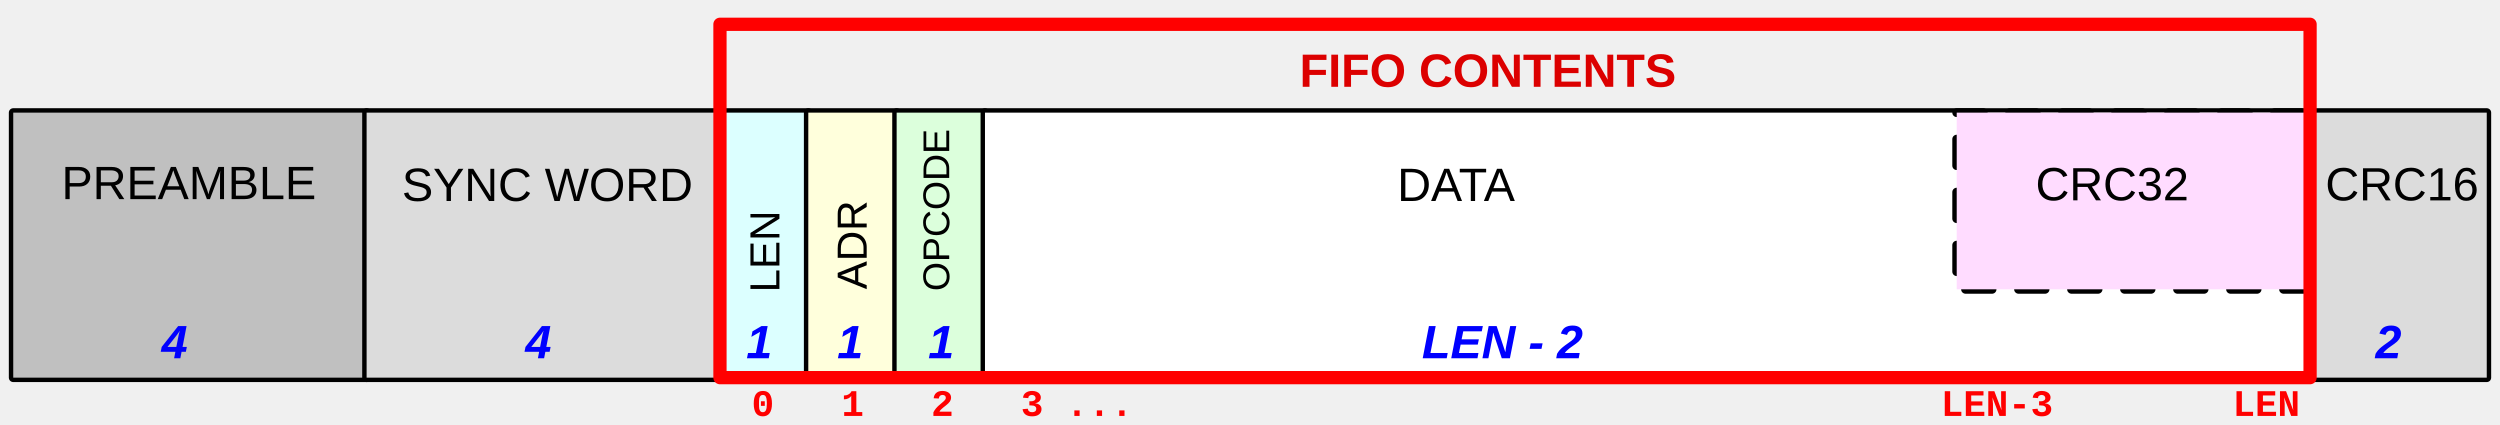
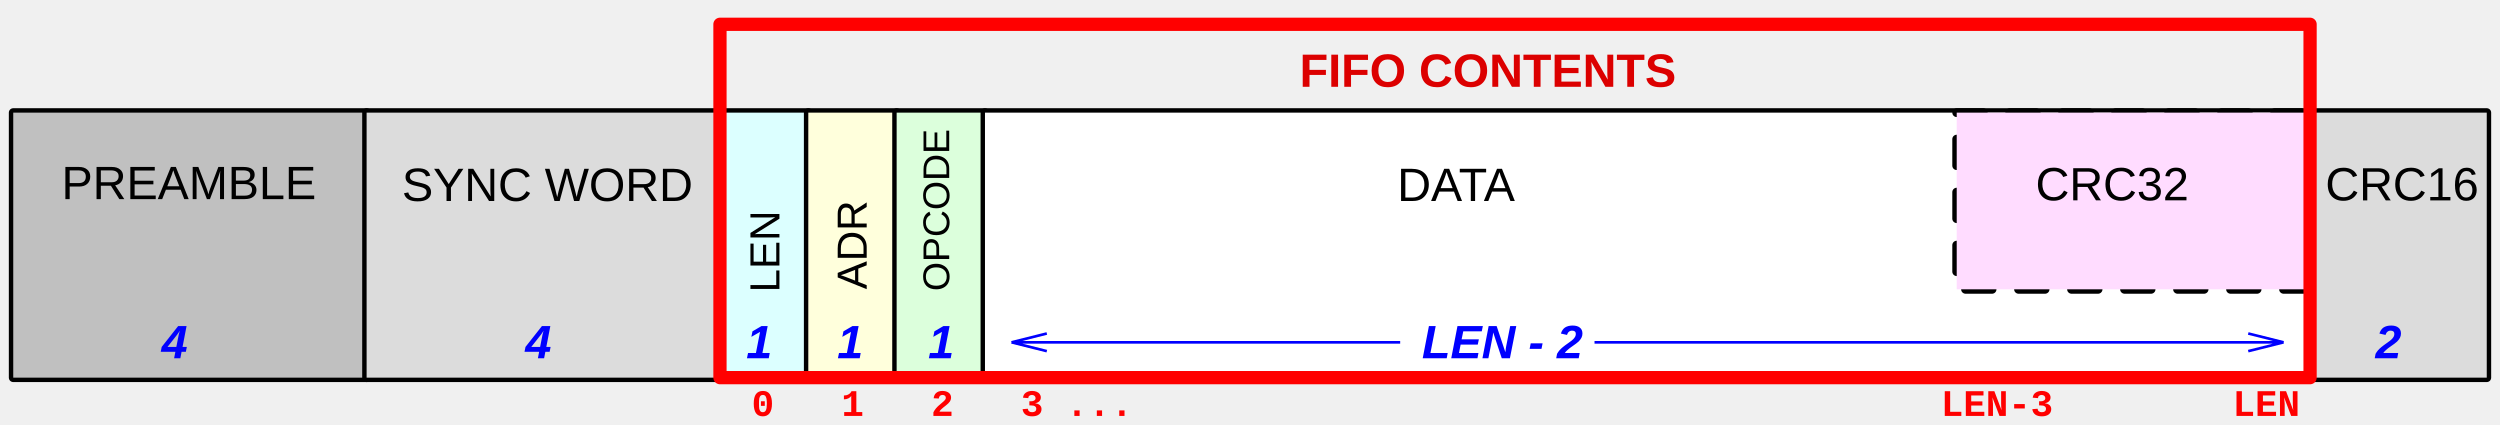
<svg xmlns="http://www.w3.org/2000/svg" width="283mm" height="48mm" viewBox="-1 -2 283 48" version="1.1" id="svg1">
  <defs id="defs1" />
  <g id="layer1" transform="translate(-9.5,-29.25)">
    <rect style="fill:#c0c0c0;fill-opacity:1;stroke:#000000;stroke-width:1;stroke-linecap:round;stroke-linejoin:round;stroke-dasharray:none;stroke-opacity:1;paint-order:stroke fill markers" id="rect1" width="40" height="30" x="10" y="40" ry="1.2415426e-12" />
    <rect style="fill:#dcdcdc;fill-opacity:1;stroke:#000000;stroke-width:1;stroke-linecap:round;stroke-linejoin:round;stroke-dasharray:none;stroke-dashoffset:0;stroke-opacity:1;paint-order:stroke fill markers" id="rect2" width="40" height="30" x="50" y="40" ry="1.2332653e-12" />
    <rect style="fill:#dcffff;fill-opacity:1;stroke:#000000;stroke-width:1;stroke-linecap:round;stroke-linejoin:round;stroke-dasharray:none;stroke-dashoffset:0;stroke-opacity:1;paint-order:stroke fill markers" id="rect3" width="10" height="30" x="90" y="40" ry="1.2332653e-12" />
    <rect style="fill:#ffffdc;fill-opacity:1;stroke:#000000;stroke-width:1;stroke-linecap:round;stroke-linejoin:round;stroke-dasharray:none;stroke-dashoffset:0;stroke-opacity:1;paint-order:stroke fill markers" id="rect4" width="10" height="30" x="100" y="40" ry="1.2332653e-12" />
    <rect style="fill:#dcffdc;fill-opacity:1;stroke:#000000;stroke-width:1;stroke-linecap:round;stroke-linejoin:round;stroke-dasharray:none;stroke-dashoffset:0;stroke-opacity:1;paint-order:stroke fill markers" id="rect5" width="10" height="30" x="110" y="40" ry="1.2332653e-12" />
    <rect style="fill:#dcdcdc;fill-opacity:1;stroke:#000000;stroke-width:1;stroke-linecap:round;stroke-linejoin:round;stroke-dasharray:none;stroke-dashoffset:0;stroke-opacity:1;paint-order:stroke fill markers" id="rect6" width="20" height="30" x="270" y="40" ry="1.2332653e-12" />
    <rect style="fill:#ffffff;fill-opacity:1;stroke:#000000;stroke-width:1;stroke-linecap:round;stroke-linejoin:round;stroke-dasharray:none;stroke-dashoffset:0;stroke-opacity:1;paint-order:stroke fill markers" id="rect9" width="150" height="30" x="120" y="40" ry="1.1259e-12" />
    <rect style="fill:#ffdcff;fill-opacity:1;stroke:#000000;stroke-width:1;stroke-linecap:round;stroke-linejoin:round;stroke-dasharray:3, 3;stroke-dashoffset:0;stroke-opacity:1;paint-order:stroke fill markers" id="rect7" width="40" height="20" x="230" y="40" ry="1.2332653e-12" />
    <rect style="fill:none;stroke:#ff0000;stroke-width:1.5;stroke-linecap:round;stroke-linejoin:round;stroke-dasharray:none;stroke-dashoffset:0;stroke-opacity:1;paint-order:stroke fill markers" id="rect8" width="180" height="40" x="90" y="30" ry="1.1259e-12" />
    <text xml:space="preserve" style="font-size:5.292px;line-height:1.25;font-family:Arial;-inkscape-font-specification:'Arial, Normal';stroke-width:0.265" x="15.464" y="49.788" id="text11">
      <tspan id="tspan11" style="font-size:5.292px;stroke-width:0.265" x="15.464" y="49.788">PREAMBLE</tspan>
    </text>
    <text xml:space="preserve" style="font-size:5.292px;line-height:1.25;font-family:Arial;-inkscape-font-specification:'Arial, Normal';stroke-width:0.265" x="54" y="50" id="text12">
      <tspan id="tspan12" style="font-size:5.292px;stroke-width:0.265" x="54" y="50">SYNC WORD</tspan>
    </text>
    <text xml:space="preserve" style="font-size:5.292px;line-height:1.25;font-family:Arial;-inkscape-font-specification:'Arial, Normal';stroke-width:0.265" x="271.736" y="49.935" id="text13">
      <tspan id="tspan13" style="font-size:5.292px;stroke-width:0.265" x="271.736" y="49.935">CRC16</tspan>
    </text>
    <text xml:space="preserve" style="font-size:5.292px;line-height:1.25;font-family:Arial;-inkscape-font-specification:'Arial, Normal';stroke-width:0.265" x="238.929" y="49.933" id="text14">
      <tspan id="tspan14" style="font-size:5.292px;stroke-width:0.265" x="238.929" y="49.933">CRC32</tspan>
    </text>
    <text xml:space="preserve" style="font-size:5.292px;line-height:1.25;font-family:Arial;-inkscape-font-specification:'Arial, Normal';stroke-width:0.265" x="166.665" y="50" id="text15">
      <tspan id="tspan15" style="font-size:5.292px;stroke-width:0.265" x="166.665" y="50">DATA</tspan>
    </text>
    <text xml:space="preserve" style="font-size:4.763px;line-height:1.25;font-family:Arial;-inkscape-font-specification:'Arial, Normal';stroke-width:0.265" x="-60.349" y="96.731" id="text16" transform="rotate(-90)">
      <tspan id="tspan16" style="font-size:4.763px;stroke-width:0.265" x="-60.349" y="96.731">LEN</tspan>
    </text>
    <text xml:space="preserve" style="font-size:4.763px;line-height:1.25;font-family:Arial;-inkscape-font-specification:'Arial, Normal';stroke-width:0.265" x="-60" y="106.609" id="text17" transform="rotate(-90)">
      <tspan id="tspan17" style="font-size:4.763px;stroke-width:0.265" x="-60" y="106.609">ADR</tspan>
    </text>
    <text xml:space="preserve" style="font-size:4.233px;line-height:1.25;font-family:Arial;-inkscape-font-specification:'Arial, Normal';stroke-width:0.265" x="-60.205" y="115.948" id="text18" transform="rotate(-90)">
      <tspan id="tspan18" style="font-size:4.233px;stroke-width:0.265" x="-60.205" y="115.948">OPCODE</tspan>
    </text>
    <text xml:space="preserve" style="font-style:normal;font-variant:normal;font-weight:bold;font-stretch:normal;font-size:5.292px;line-height:1.25;font-family:Arial;-inkscape-font-specification:'Arial Bold';fill:#dc0000;fill-opacity:1;stroke-width:0.265" x="155.61" y="37.077" id="text19">
      <tspan id="tspan19" style="font-style:normal;font-variant:normal;font-weight:bold;font-stretch:normal;font-size:5.292px;font-family:Arial;-inkscape-font-specification:'Arial Bold';fill:#dc0000;fill-opacity:1;stroke-width:0.265" x="155.61" y="37.077">FIFO CONTENTS</tspan>
    </text>
    <text xml:space="preserve" style="font-style:italic;font-variant:normal;font-weight:bold;font-stretch:normal;font-size:5.292px;line-height:1.25;font-family:Arial;-inkscape-font-specification:'Arial Bold Italic';fill:#0000ff;fill-opacity:1;stroke-width:0.265" x="26.79" y="67.803" id="text20">
      <tspan id="tspan20" style="font-style:italic;font-variant:normal;font-weight:bold;font-stretch:normal;font-size:5.292px;font-family:Arial;-inkscape-font-specification:'Arial Bold Italic';fill:#0000ff;fill-opacity:1;stroke-width:0.265" x="26.79" y="67.803">4                          4               1     1     1                                    LEN - 2                                                             2</tspan>
    </text>
    <text xml:space="preserve" style="font-size:4.233px;line-height:1.25;font-family:Arial;-inkscape-font-specification:'Arial, Normal';display:inline;stroke-width:0.265;fill:#ff0000;fill-opacity:1" x="93.588" y="74.332" id="text1">
      <tspan id="tspan1" style="font-style:normal;font-variant:normal;font-weight:bold;font-stretch:normal;font-family:'Courier New';-inkscape-font-specification:'Courier New Bold';stroke-width:0.265;fill:#ff0000;fill-opacity:1" x="93.588" y="74.332">0   1   2   3 ...                                    LEN-3        LEN</tspan>
    </text>
+     <path id="path5" style="fill:none;stroke:#0000ff;stroke-width:0.3;stroke-linecap:butt;stroke-linejoin:miter;stroke-opacity:1;stroke-dasharray:none" d="m 127,67 -4,-1 m 0,0 4,-1 z M 263,67 267,66 m -78,0 h 78 l -4,-1 M 123,66 h 44" />
  </g>
</svg>
